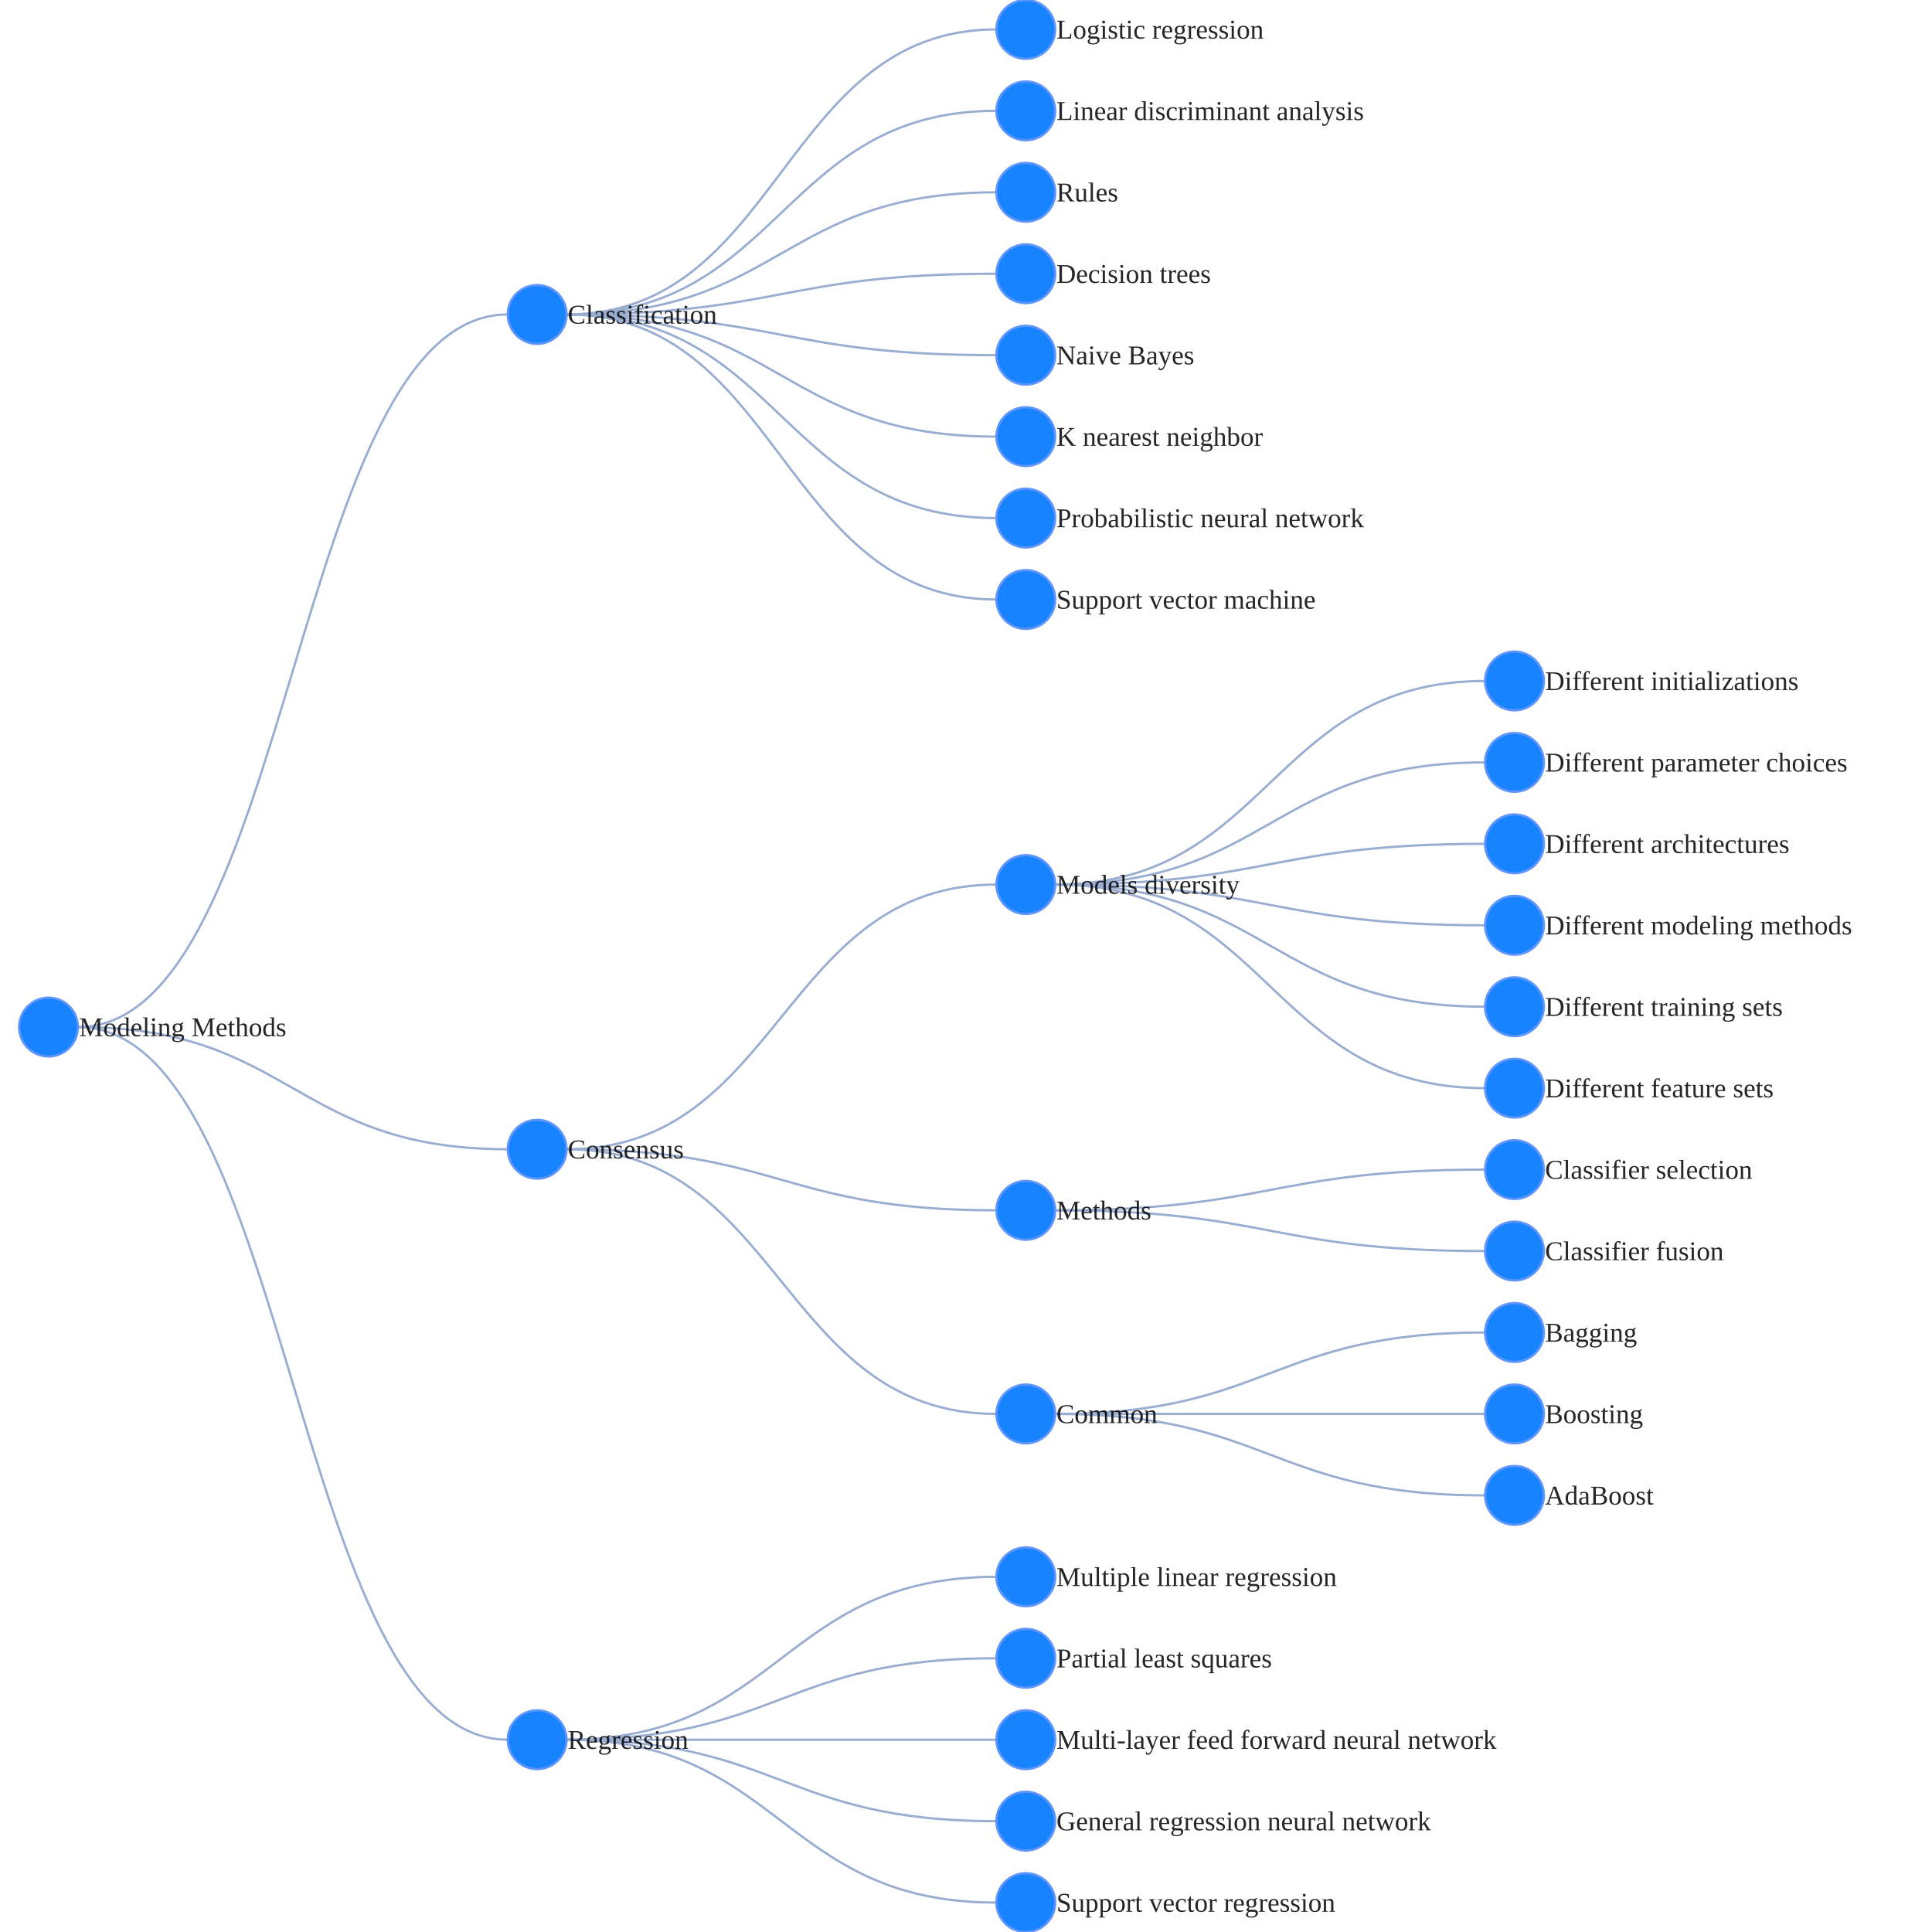
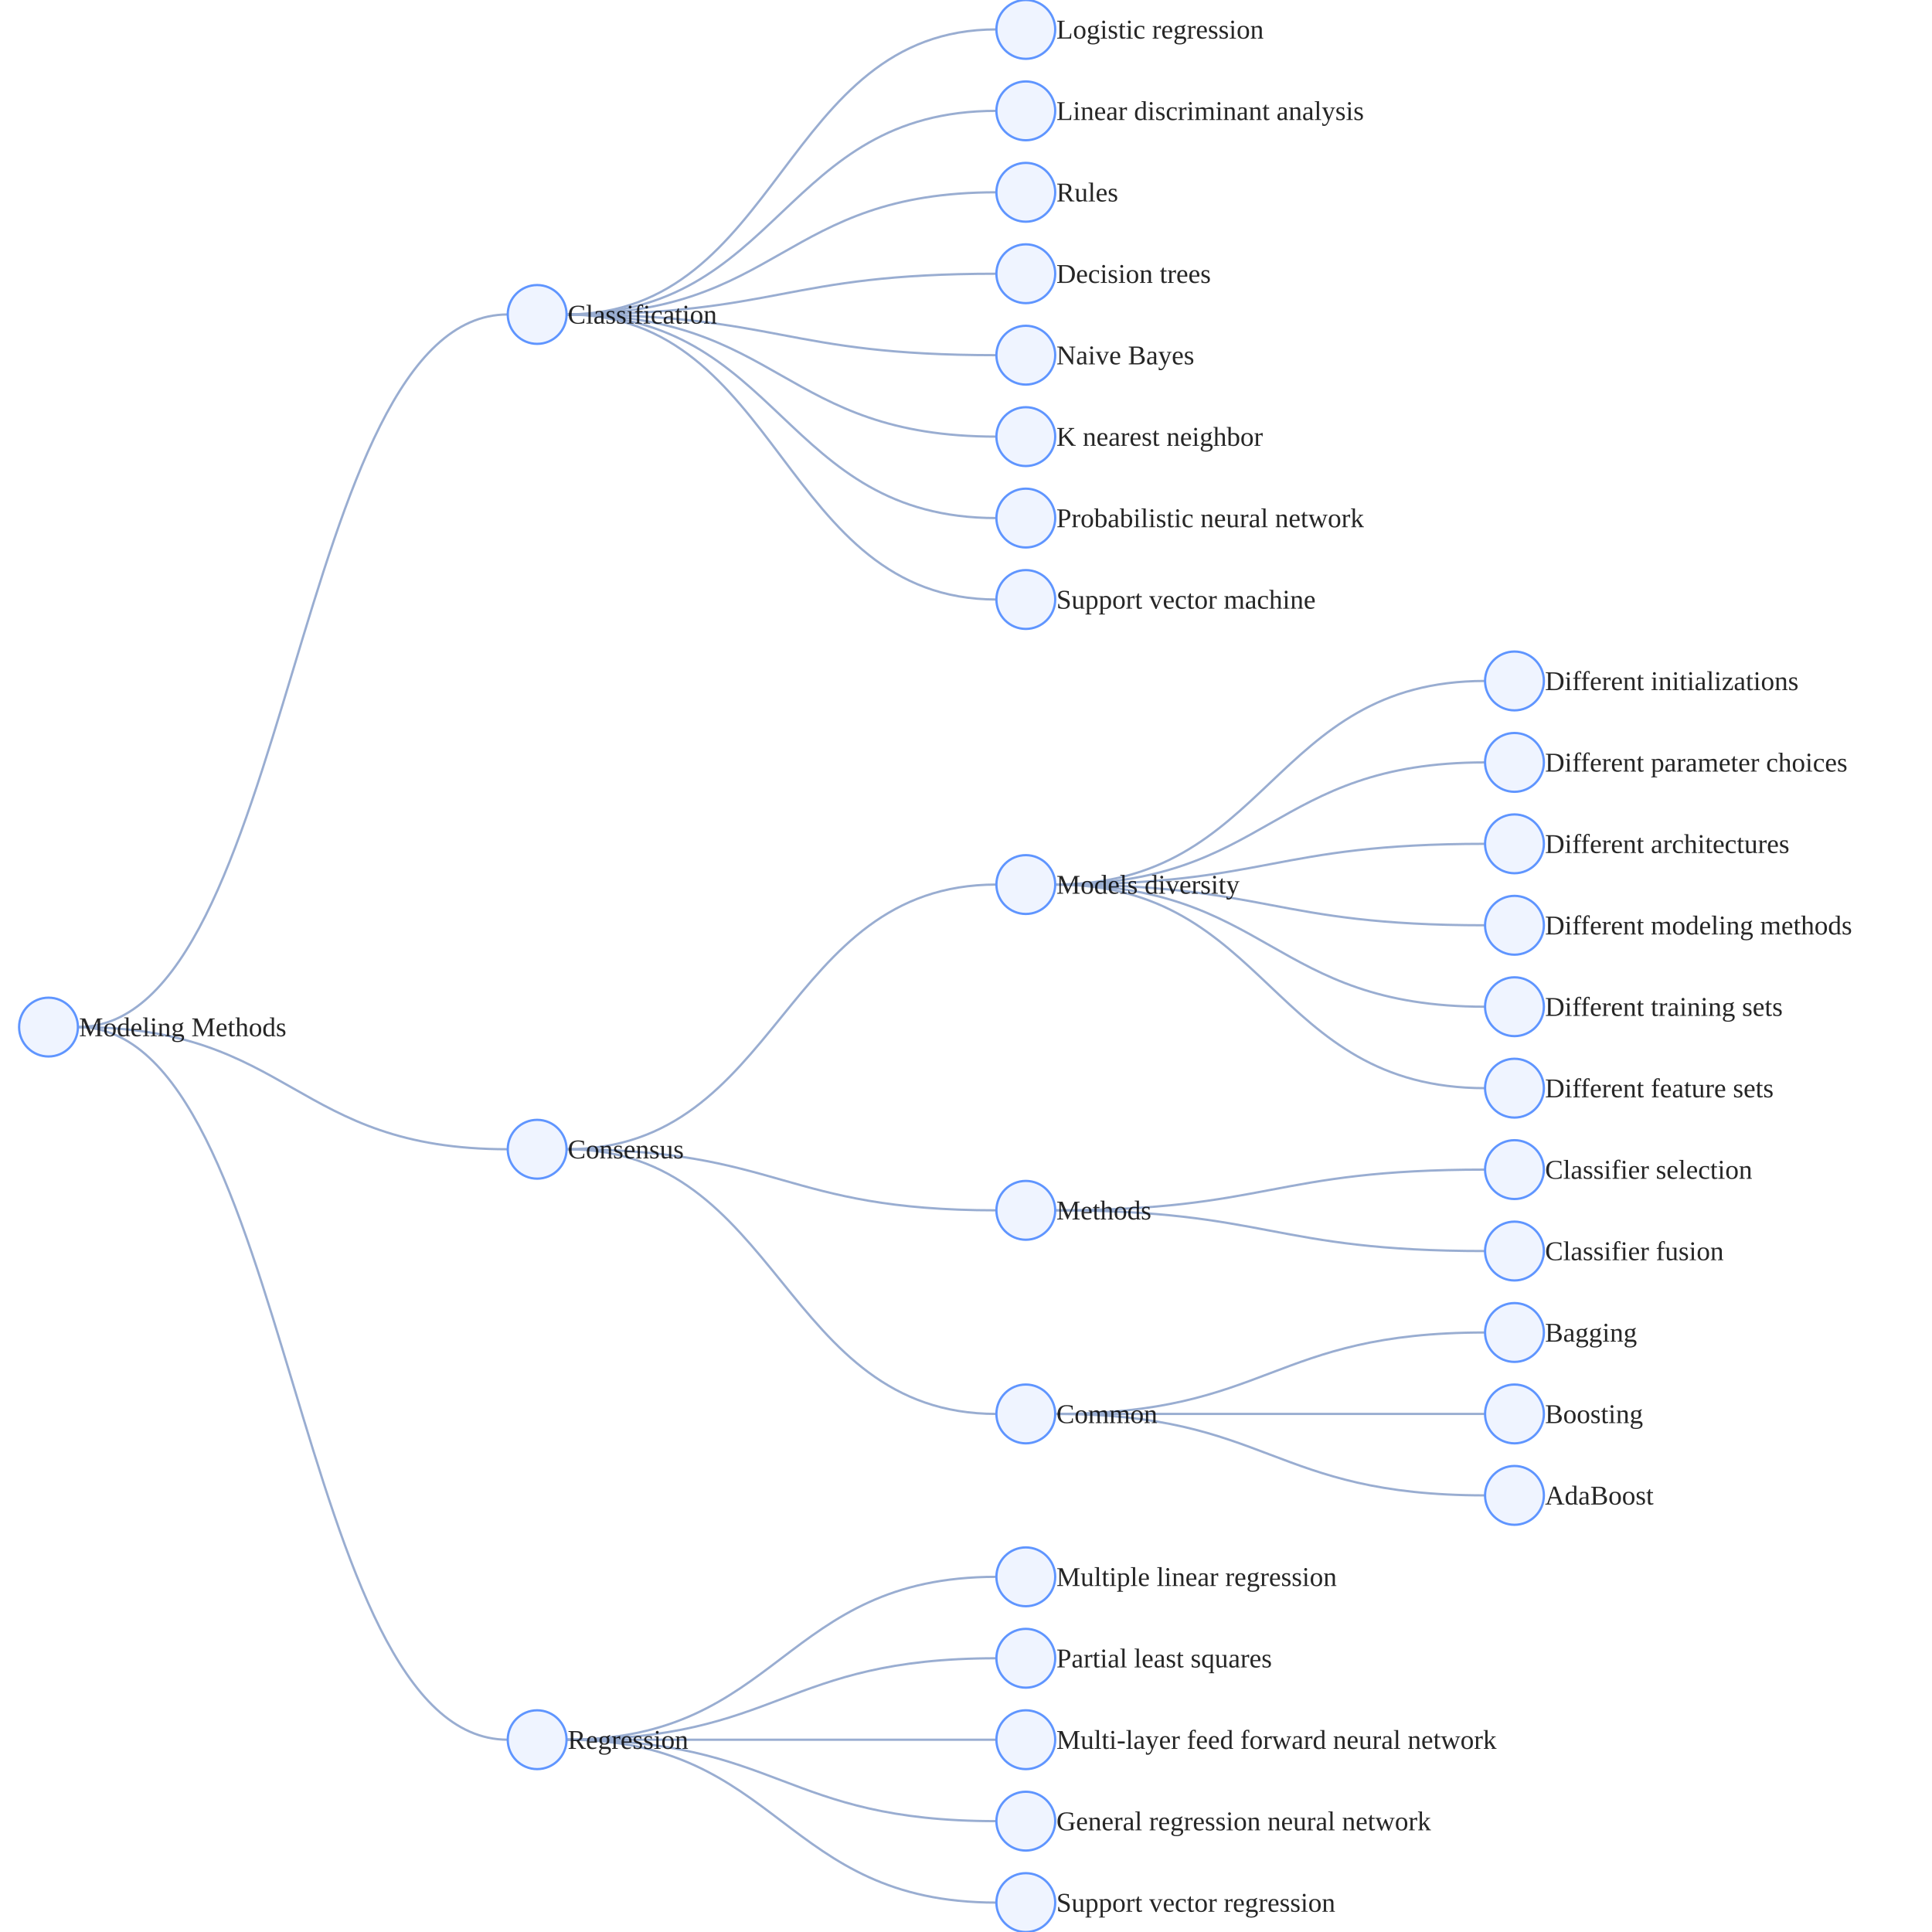
<svg xmlns="http://www.w3.org/2000/svg" width="500" height="500" style="background: transparent; position: absolute; outline: none;" color-interpolation-filters="sRGB" tabindex="1">
  <defs />
  <g transform="matrix(0.58548,0,0,0.58548,134.3325,282.2014)">
    <g fill="none" transform="matrix(1,0,0,1,0,0)">
      <g fill="none" transform="matrix(1,0,0,1,0,0)" />
      <g fill="none" transform="matrix(1,0,0,1,0,0)">
        <g fill="none" marker-start="false" marker-end="false" transform="matrix(1,0,0,1,0,0)">
          <g fill="none" marker-start="false" marker-end="false" stroke="transparent" stroke-width="3" />
          <g transform="matrix(1,0,0,1,-195,-343)">
            <path fill="none" d="M 0,315 C 95 315,95 0,190 0" stroke-width="1" stroke="rgba(153,173,209,1)" />
            <path fill="none" d="M 0,0 C 0 0,0 0,0 0" stroke-width="3" stroke="transparent" />
          </g>
        </g>
        <g fill="none" marker-start="false" marker-end="false" transform="matrix(1,0,0,1,0,0)">
          <g fill="none" marker-start="false" marker-end="false" stroke="transparent" stroke-width="3" />
          <g transform="matrix(1,0,0,1,-195,-28)">
            <path fill="none" d="M 0,0 C 95 0,95 54,190 54" stroke-width="1" stroke="rgba(153,173,209,1)" />
            <path fill="none" d="M 0,0 C 0 0,0 0,0 0" stroke-width="3" stroke="transparent" />
          </g>
        </g>
        <g fill="none" marker-start="false" marker-end="false" transform="matrix(1,0,0,1,0,0)">
          <g fill="none" marker-start="false" marker-end="false" stroke="transparent" stroke-width="3" />
          <g transform="matrix(1,0,0,1,-195,-28)">
            <path fill="none" d="M 0,0 C 95 0,95 315,190 315" stroke-width="1" stroke="rgba(153,173,209,1)" />
            <path fill="none" d="M 0,0 C 0 0,0 0,0 0" stroke-width="3" stroke="transparent" />
          </g>
        </g>
        <g fill="none" marker-start="false" marker-end="false" transform="matrix(1,0,0,1,0,0)">
          <g fill="none" marker-start="false" marker-end="false" stroke="transparent" stroke-width="3" />
          <g transform="matrix(1,0,0,1,21,-469)">
            <path fill="none" d="M 0,126 C 95 126,95 0,190 0" stroke-width="1" stroke="rgba(153,173,209,1)" />
            <path fill="none" d="M 0,0 C 0 0,0 0,0 0" stroke-width="3" stroke="transparent" />
          </g>
        </g>
        <g fill="none" marker-start="false" marker-end="false" transform="matrix(1,0,0,1,0,0)">
          <g fill="none" marker-start="false" marker-end="false" stroke="transparent" stroke-width="3" />
          <g transform="matrix(1,0,0,1,21,-433)">
            <path fill="none" d="M 0,90 C 95 90,95 0,190 0" stroke-width="1" stroke="rgba(153,173,209,1)" />
            <path fill="none" d="M 0,0 C 0 0,0 0,0 0" stroke-width="3" stroke="transparent" />
          </g>
        </g>
        <g fill="none" marker-start="false" marker-end="false" transform="matrix(1,0,0,1,0,0)">
          <g fill="none" marker-start="false" marker-end="false" stroke="transparent" stroke-width="3" />
          <g transform="matrix(1,0,0,1,21,-397)">
            <path fill="none" d="M 0,54 C 95 54,95 0,190 0" stroke-width="1" stroke="rgba(153,173,209,1)" />
            <path fill="none" d="M 0,0 C 0 0,0 0,0 0" stroke-width="3" stroke="transparent" />
          </g>
        </g>
        <g fill="none" marker-start="false" marker-end="false" transform="matrix(1,0,0,1,0,0)">
          <g fill="none" marker-start="false" marker-end="false" stroke="transparent" stroke-width="3" />
          <g transform="matrix(1,0,0,1,21,-361)">
            <path fill="none" d="M 0,18 C 95 18,95 0,190 0" stroke-width="1" stroke="rgba(153,173,209,1)" />
            <path fill="none" d="M 0,0 C 0 0,0 0,0 0" stroke-width="3" stroke="transparent" />
          </g>
        </g>
        <g fill="none" marker-start="false" marker-end="false" transform="matrix(1,0,0,1,0,0)">
          <g fill="none" marker-start="false" marker-end="false" stroke="transparent" stroke-width="3" />
          <g transform="matrix(1,0,0,1,21,-343)">
            <path fill="none" d="M 0,0 C 95 0,95 18,190 18" stroke-width="1" stroke="rgba(153,173,209,1)" />
            <path fill="none" d="M 0,0 C 0 0,0 0,0 0" stroke-width="3" stroke="transparent" />
          </g>
        </g>
        <g fill="none" marker-start="false" marker-end="false" transform="matrix(1,0,0,1,0,0)">
          <g fill="none" marker-start="false" marker-end="false" stroke="transparent" stroke-width="3" />
          <g transform="matrix(1,0,0,1,21,-343)">
            <path fill="none" d="M 0,0 C 95 0,95 54,190 54" stroke-width="1" stroke="rgba(153,173,209,1)" />
            <path fill="none" d="M 0,0 C 0 0,0 0,0 0" stroke-width="3" stroke="transparent" />
          </g>
        </g>
        <g fill="none" marker-start="false" marker-end="false" transform="matrix(1,0,0,1,0,0)">
          <g fill="none" marker-start="false" marker-end="false" stroke="transparent" stroke-width="3" />
          <g transform="matrix(1,0,0,1,21,-343)">
            <path fill="none" d="M 0,0 C 95 0,95 90,190 90" stroke-width="1" stroke="rgba(153,173,209,1)" />
            <path fill="none" d="M 0,0 C 0 0,0 0,0 0" stroke-width="3" stroke="transparent" />
          </g>
        </g>
        <g fill="none" marker-start="false" marker-end="false" transform="matrix(1,0,0,1,0,0)">
          <g fill="none" marker-start="false" marker-end="false" stroke="transparent" stroke-width="3" />
          <g transform="matrix(1,0,0,1,21,-343)">
            <path fill="none" d="M 0,0 C 95 0,95 126,190 126" stroke-width="1" stroke="rgba(153,173,209,1)" />
            <path fill="none" d="M 0,0 C 0 0,0 0,0 0" stroke-width="3" stroke="transparent" />
          </g>
        </g>
        <g fill="none" marker-start="false" marker-end="false" transform="matrix(1,0,0,1,0,0)">
          <g fill="none" marker-start="false" marker-end="false" stroke="transparent" stroke-width="3" />
          <g transform="matrix(1,0,0,1,21,-91)">
            <path fill="none" d="M 0,117 C 95 117,95 0,190 0" stroke-width="1" stroke="rgba(153,173,209,1)" />
            <path fill="none" d="M 0,0 C 0 0,0 0,0 0" stroke-width="3" stroke="transparent" />
          </g>
        </g>
        <g fill="none" marker-start="false" marker-end="false" transform="matrix(1,0,0,1,0,0)">
          <g fill="none" marker-start="false" marker-end="false" stroke="transparent" stroke-width="3" />
          <g transform="matrix(1,0,0,1,21,26)">
            <path fill="none" d="M 0,0 C 95 0,95 27,190 27" stroke-width="1" stroke="rgba(153,173,209,1)" />
            <path fill="none" d="M 0,0 C 0 0,0 0,0 0" stroke-width="3" stroke="transparent" />
          </g>
        </g>
        <g fill="none" marker-start="false" marker-end="false" transform="matrix(1,0,0,1,0,0)">
          <g fill="none" marker-start="false" marker-end="false" stroke="transparent" stroke-width="3" />
          <g transform="matrix(1,0,0,1,21,26)">
            <path fill="none" d="M 0,0 C 95 0,95 117,190 117" stroke-width="1" stroke="rgba(153,173,209,1)" />
            <path fill="none" d="M 0,0 C 0 0,0 0,0 0" stroke-width="3" stroke="transparent" />
          </g>
        </g>
        <g fill="none" marker-start="false" marker-end="false" transform="matrix(1,0,0,1,0,0)">
          <g fill="none" marker-start="false" marker-end="false" stroke="transparent" stroke-width="3" />
          <g transform="matrix(1,0,0,1,237,-181)">
            <path fill="none" d="M 0,90 C 95 90,95 0,190 0" stroke-width="1" stroke="rgba(153,173,209,1)" />
            <path fill="none" d="M 0,0 C 0 0,0 0,0 0" stroke-width="3" stroke="transparent" />
          </g>
        </g>
        <g fill="none" marker-start="false" marker-end="false" transform="matrix(1,0,0,1,0,0)">
          <g fill="none" marker-start="false" marker-end="false" stroke="transparent" stroke-width="3" />
          <g transform="matrix(1,0,0,1,237,-145)">
            <path fill="none" d="M 0,54 C 95 54,95 0,190 0" stroke-width="1" stroke="rgba(153,173,209,1)" />
            <path fill="none" d="M 0,0 C 0 0,0 0,0 0" stroke-width="3" stroke="transparent" />
          </g>
        </g>
        <g fill="none" marker-start="false" marker-end="false" transform="matrix(1,0,0,1,0,0)">
          <g fill="none" marker-start="false" marker-end="false" stroke="transparent" stroke-width="3" />
          <g transform="matrix(1,0,0,1,237,-109)">
            <path fill="none" d="M 0,18 C 95 18,95 0,190 0" stroke-width="1" stroke="rgba(153,173,209,1)" />
            <path fill="none" d="M 0,0 C 0 0,0 0,0 0" stroke-width="3" stroke="transparent" />
          </g>
        </g>
        <g fill="none" marker-start="false" marker-end="false" transform="matrix(1,0,0,1,0,0)">
          <g fill="none" marker-start="false" marker-end="false" stroke="transparent" stroke-width="3" />
          <g transform="matrix(1,0,0,1,237,-91)">
            <path fill="none" d="M 0,0 C 95 0,95 18,190 18" stroke-width="1" stroke="rgba(153,173,209,1)" />
            <path fill="none" d="M 0,0 C 0 0,0 0,0 0" stroke-width="3" stroke="transparent" />
          </g>
        </g>
        <g fill="none" marker-start="false" marker-end="false" transform="matrix(1,0,0,1,0,0)">
          <g fill="none" marker-start="false" marker-end="false" stroke="transparent" stroke-width="3" />
          <g transform="matrix(1,0,0,1,237,-91)">
            <path fill="none" d="M 0,0 C 95 0,95 54,190 54" stroke-width="1" stroke="rgba(153,173,209,1)" />
            <path fill="none" d="M 0,0 C 0 0,0 0,0 0" stroke-width="3" stroke="transparent" />
          </g>
        </g>
        <g fill="none" marker-start="false" marker-end="false" transform="matrix(1,0,0,1,0,0)">
          <g fill="none" marker-start="false" marker-end="false" stroke="transparent" stroke-width="3" />
          <g transform="matrix(1,0,0,1,237,-91)">
            <path fill="none" d="M 0,0 C 95 0,95 90,190 90" stroke-width="1" stroke="rgba(153,173,209,1)" />
            <path fill="none" d="M 0,0 C 0 0,0 0,0 0" stroke-width="3" stroke="transparent" />
          </g>
        </g>
        <g fill="none" marker-start="false" marker-end="false" transform="matrix(1,0,0,1,0,0)">
          <g fill="none" marker-start="false" marker-end="false" stroke="transparent" stroke-width="3" />
          <g transform="matrix(1,0,0,1,237,35)">
            <path fill="none" d="M 0,18 C 95 18,95 0,190 0" stroke-width="1" stroke="rgba(153,173,209,1)" />
            <path fill="none" d="M 0,0 C 0 0,0 0,0 0" stroke-width="3" stroke="transparent" />
          </g>
        </g>
        <g fill="none" marker-start="false" marker-end="false" transform="matrix(1,0,0,1,0,0)">
          <g fill="none" marker-start="false" marker-end="false" stroke="transparent" stroke-width="3" />
          <g transform="matrix(1,0,0,1,237,53)">
            <path fill="none" d="M 0,0 C 95 0,95 18,190 18" stroke-width="1" stroke="rgba(153,173,209,1)" />
            <path fill="none" d="M 0,0 C 0 0,0 0,0 0" stroke-width="3" stroke="transparent" />
          </g>
        </g>
        <g fill="none" marker-start="false" marker-end="false" transform="matrix(1,0,0,1,0,0)">
          <g fill="none" marker-start="false" marker-end="false" stroke="transparent" stroke-width="3" />
          <g transform="matrix(1,0,0,1,237,107)">
            <path fill="none" d="M 0,36 C 95 36,95 0,190 0" stroke-width="1" stroke="rgba(153,173,209,1)" />
            <path fill="none" d="M 0,0 C 0 0,0 0,0 0" stroke-width="3" stroke="transparent" />
          </g>
        </g>
        <g fill="none" marker-start="false" marker-end="false" transform="matrix(1,0,0,1,0,0)">
          <g fill="none" marker-start="false" marker-end="false" stroke="transparent" stroke-width="3" />
          <g transform="matrix(1,0,0,1,237,143)">
            <path fill="none" d="M 0,0 C 95 0,95 0,190 0" stroke-width="1" stroke="rgba(153,173,209,1)" />
            <path fill="none" d="M 0,0 C 0 0,0 0,0 0" stroke-width="3" stroke="transparent" />
          </g>
        </g>
        <g fill="none" marker-start="false" marker-end="false" transform="matrix(1,0,0,1,0,0)">
          <g fill="none" marker-start="false" marker-end="false" stroke="transparent" stroke-width="3" />
          <g transform="matrix(1,0,0,1,237,143)">
            <path fill="none" d="M 0,0 C 95 0,95 36,190 36" stroke-width="1" stroke="rgba(153,173,209,1)" />
            <path fill="none" d="M 0,0 C 0 0,0 0,0 0" stroke-width="3" stroke="transparent" />
          </g>
        </g>
        <g fill="none" marker-start="false" marker-end="false" transform="matrix(1,0,0,1,0,0)">
          <g fill="none" marker-start="false" marker-end="false" stroke="transparent" stroke-width="3" />
          <g transform="matrix(1,0,0,1,21,215)">
            <path fill="none" d="M 0,72 C 95 72,95 0,190 0" stroke-width="1" stroke="rgba(153,173,209,1)" />
            <path fill="none" d="M 0,0 C 0 0,0 0,0 0" stroke-width="3" stroke="transparent" />
          </g>
        </g>
        <g fill="none" marker-start="false" marker-end="false" transform="matrix(1,0,0,1,0,0)">
          <g fill="none" marker-start="false" marker-end="false" stroke="transparent" stroke-width="3" />
          <g transform="matrix(1,0,0,1,21,251)">
            <path fill="none" d="M 0,36 C 95 36,95 0,190 0" stroke-width="1" stroke="rgba(153,173,209,1)" />
            <path fill="none" d="M 0,0 C 0 0,0 0,0 0" stroke-width="3" stroke="transparent" />
          </g>
        </g>
        <g fill="none" marker-start="false" marker-end="false" transform="matrix(1,0,0,1,0,0)">
          <g fill="none" marker-start="false" marker-end="false" stroke="transparent" stroke-width="3" />
          <g transform="matrix(1,0,0,1,21,287)">
            <path fill="none" d="M 0,0 C 95 0,95 0,190 0" stroke-width="1" stroke="rgba(153,173,209,1)" />
            <path fill="none" d="M 0,0 C 0 0,0 0,0 0" stroke-width="3" stroke="transparent" />
          </g>
        </g>
        <g fill="none" marker-start="false" marker-end="false" transform="matrix(1,0,0,1,0,0)">
          <g fill="none" marker-start="false" marker-end="false" stroke="transparent" stroke-width="3" />
          <g transform="matrix(1,0,0,1,21,287)">
            <path fill="none" d="M 0,0 C 95 0,95 36,190 36" stroke-width="1" stroke="rgba(153,173,209,1)" />
            <path fill="none" d="M 0,0 C 0 0,0 0,0 0" stroke-width="3" stroke="transparent" />
          </g>
        </g>
        <g fill="none" marker-start="false" marker-end="false" transform="matrix(1,0,0,1,0,0)">
          <g fill="none" marker-start="false" marker-end="false" stroke="transparent" stroke-width="3" />
          <g transform="matrix(1,0,0,1,21,287)">
            <path fill="none" d="M 0,0 C 95 0,95 72,190 72" stroke-width="1" stroke="rgba(153,173,209,1)" />
            <path fill="none" d="M 0,0 C 0 0,0 0,0 0" stroke-width="3" stroke="transparent" />
          </g>
        </g>
      </g>
      <g fill="none" transform="matrix(1,0,0,1,0,0)">
        <g fill="none" transform="matrix(1,0,0,1,-208,-28)">
          <g transform="matrix(1,0,0,1,0,0)">
-             <circle fill="rgba(23,131,255,1)" transform="translate(-13,-13)" cx="13" cy="13" stroke-width="1" stroke="rgba(95,149,255,1)" r="13" />
+             <circle fill="rgba(239,244,255,1)" transform="translate(-13,-13)" cx="13" cy="13" stroke-width="1" stroke="rgba(95,149,255,1)" r="13" />
          </g>
          <g fill="none" transform="matrix(1,0,0,1,13,0)">
            <g transform="matrix(1,0,0,1,0,0)">
              <text fill="rgba(0,0,0,0.851)" dominant-baseline="central" paint-order="stroke" dx="0.5" font-size="12" text-anchor="left" font-weight="400">
                Modeling Methods
              </text>
            </g>
          </g>
        </g>
        <g fill="none" transform="matrix(1,0,0,1,8,-343)">
          <g transform="matrix(1,0,0,1,0,0)">
-             <circle fill="rgba(23,131,255,1)" transform="translate(-13,-13)" cx="13" cy="13" stroke-width="1" stroke="rgba(95,149,255,1)" r="13" />
+             <circle fill="rgba(239,244,255,1)" transform="translate(-13,-13)" cx="13" cy="13" stroke-width="1" stroke="rgba(95,149,255,1)" r="13" />
          </g>
          <g fill="none" transform="matrix(1,0,0,1,13,0)">
            <g transform="matrix(1,0,0,1,0,0)">
              <text fill="rgba(0,0,0,0.851)" dominant-baseline="central" paint-order="stroke" dx="0.5" font-size="12" text-anchor="left" font-weight="400">
                Classification
              </text>
            </g>
          </g>
        </g>
        <g fill="none" transform="matrix(1,0,0,1,224,-469)">
          <g transform="matrix(1,0,0,1,0,0)">
-             <circle fill="rgba(23,131,255,1)" transform="translate(-13,-13)" cx="13" cy="13" stroke-width="1" stroke="rgba(95,149,255,1)" r="13" />
+             <circle fill="rgba(239,244,255,1)" transform="translate(-13,-13)" cx="13" cy="13" stroke-width="1" stroke="rgba(95,149,255,1)" r="13" />
          </g>
          <g fill="none" transform="matrix(1,0,0,1,13,0)">
            <g transform="matrix(1,0,0,1,0,0)">
              <text fill="rgba(0,0,0,0.851)" dominant-baseline="central" paint-order="stroke" dx="0.5" font-size="12" text-anchor="left" font-weight="400">
                Logistic regression
              </text>
            </g>
          </g>
        </g>
        <g fill="none" transform="matrix(1,0,0,1,224,-433)">
          <g transform="matrix(1,0,0,1,0,0)">
-             <circle fill="rgba(23,131,255,1)" transform="translate(-13,-13)" cx="13" cy="13" stroke-width="1" stroke="rgba(95,149,255,1)" r="13" />
+             <circle fill="rgba(239,244,255,1)" transform="translate(-13,-13)" cx="13" cy="13" stroke-width="1" stroke="rgba(95,149,255,1)" r="13" />
          </g>
          <g fill="none" transform="matrix(1,0,0,1,13,0)">
            <g transform="matrix(1,0,0,1,0,0)">
              <text fill="rgba(0,0,0,0.851)" dominant-baseline="central" paint-order="stroke" dx="0.5" font-size="12" text-anchor="left" font-weight="400">
                Linear discriminant analysis
              </text>
            </g>
          </g>
        </g>
        <g fill="none" transform="matrix(1,0,0,1,224,-397)">
          <g transform="matrix(1,0,0,1,0,0)">
-             <circle fill="rgba(23,131,255,1)" transform="translate(-13,-13)" cx="13" cy="13" stroke-width="1" stroke="rgba(95,149,255,1)" r="13" />
+             <circle fill="rgba(239,244,255,1)" transform="translate(-13,-13)" cx="13" cy="13" stroke-width="1" stroke="rgba(95,149,255,1)" r="13" />
          </g>
          <g fill="none" transform="matrix(1,0,0,1,13,0)">
            <g transform="matrix(1,0,0,1,0,0)">
              <text fill="rgba(0,0,0,0.851)" dominant-baseline="central" paint-order="stroke" dx="0.5" font-size="12" text-anchor="left" font-weight="400">
                Rules
              </text>
            </g>
          </g>
        </g>
        <g fill="none" transform="matrix(1,0,0,1,224,-361)">
          <g transform="matrix(1,0,0,1,0,0)">
-             <circle fill="rgba(23,131,255,1)" transform="translate(-13,-13)" cx="13" cy="13" stroke-width="1" stroke="rgba(95,149,255,1)" r="13" />
+             <circle fill="rgba(239,244,255,1)" transform="translate(-13,-13)" cx="13" cy="13" stroke-width="1" stroke="rgba(95,149,255,1)" r="13" />
          </g>
          <g fill="none" transform="matrix(1,0,0,1,13,0)">
            <g transform="matrix(1,0,0,1,0,0)">
              <text fill="rgba(0,0,0,0.851)" dominant-baseline="central" paint-order="stroke" dx="0.5" font-size="12" text-anchor="left" font-weight="400">
                Decision trees
              </text>
            </g>
          </g>
        </g>
        <g fill="none" transform="matrix(1,0,0,1,224,-325)">
          <g transform="matrix(1,0,0,1,0,0)">
-             <circle fill="rgba(23,131,255,1)" transform="translate(-13,-13)" cx="13" cy="13" stroke-width="1" stroke="rgba(95,149,255,1)" r="13" />
+             <circle fill="rgba(239,244,255,1)" transform="translate(-13,-13)" cx="13" cy="13" stroke-width="1" stroke="rgba(95,149,255,1)" r="13" />
          </g>
          <g fill="none" transform="matrix(1,0,0,1,13,0)">
            <g transform="matrix(1,0,0,1,0,0)">
              <text fill="rgba(0,0,0,0.851)" dominant-baseline="central" paint-order="stroke" dx="0.5" font-size="12" text-anchor="left" font-weight="400">
                Naive Bayes
              </text>
            </g>
          </g>
        </g>
        <g fill="none" transform="matrix(1,0,0,1,224,-289)">
          <g transform="matrix(1,0,0,1,0,0)">
-             <circle fill="rgba(23,131,255,1)" transform="translate(-13,-13)" cx="13" cy="13" stroke-width="1" stroke="rgba(95,149,255,1)" r="13" />
+             <circle fill="rgba(239,244,255,1)" transform="translate(-13,-13)" cx="13" cy="13" stroke-width="1" stroke="rgba(95,149,255,1)" r="13" />
          </g>
          <g fill="none" transform="matrix(1,0,0,1,13,0)">
            <g transform="matrix(1,0,0,1,0,0)">
              <text fill="rgba(0,0,0,0.851)" dominant-baseline="central" paint-order="stroke" dx="0.5" font-size="12" text-anchor="left" font-weight="400">
                K nearest neighbor
              </text>
            </g>
          </g>
        </g>
        <g fill="none" transform="matrix(1,0,0,1,224,-253)">
          <g transform="matrix(1,0,0,1,0,0)">
-             <circle fill="rgba(23,131,255,1)" transform="translate(-13,-13)" cx="13" cy="13" stroke-width="1" stroke="rgba(95,149,255,1)" r="13" />
+             <circle fill="rgba(239,244,255,1)" transform="translate(-13,-13)" cx="13" cy="13" stroke-width="1" stroke="rgba(95,149,255,1)" r="13" />
          </g>
          <g fill="none" transform="matrix(1,0,0,1,13,0)">
            <g transform="matrix(1,0,0,1,0,0)">
              <text fill="rgba(0,0,0,0.851)" dominant-baseline="central" paint-order="stroke" dx="0.5" font-size="12" text-anchor="left" font-weight="400">
                Probabilistic neural network
              </text>
            </g>
          </g>
        </g>
        <g fill="none" transform="matrix(1,0,0,1,224,-217)">
          <g transform="matrix(1,0,0,1,0,0)">
-             <circle fill="rgba(23,131,255,1)" transform="translate(-13,-13)" cx="13" cy="13" stroke-width="1" stroke="rgba(95,149,255,1)" r="13" />
+             <circle fill="rgba(239,244,255,1)" transform="translate(-13,-13)" cx="13" cy="13" stroke-width="1" stroke="rgba(95,149,255,1)" r="13" />
          </g>
          <g fill="none" transform="matrix(1,0,0,1,13,0)">
            <g transform="matrix(1,0,0,1,0,0)">
              <text fill="rgba(0,0,0,0.851)" dominant-baseline="central" paint-order="stroke" dx="0.5" font-size="12" text-anchor="left" font-weight="400">
                Support vector machine
              </text>
            </g>
          </g>
        </g>
        <g fill="none" transform="matrix(1,0,0,1,8,26)">
          <g transform="matrix(1,0,0,1,0,0)">
-             <circle fill="rgba(23,131,255,1)" transform="translate(-13,-13)" cx="13" cy="13" stroke-width="1" stroke="rgba(95,149,255,1)" r="13" />
+             <circle fill="rgba(239,244,255,1)" transform="translate(-13,-13)" cx="13" cy="13" stroke-width="1" stroke="rgba(95,149,255,1)" r="13" />
          </g>
          <g fill="none" transform="matrix(1,0,0,1,13,0)">
            <g transform="matrix(1,0,0,1,0,0)">
              <text fill="rgba(0,0,0,0.851)" dominant-baseline="central" paint-order="stroke" dx="0.5" font-size="12" text-anchor="left" font-weight="400">
                Consensus
              </text>
            </g>
          </g>
        </g>
        <g fill="none" transform="matrix(1,0,0,1,224,-91)">
          <g transform="matrix(1,0,0,1,0,0)">
-             <circle fill="rgba(23,131,255,1)" transform="translate(-13,-13)" cx="13" cy="13" stroke-width="1" stroke="rgba(95,149,255,1)" r="13" />
+             <circle fill="rgba(239,244,255,1)" transform="translate(-13,-13)" cx="13" cy="13" stroke-width="1" stroke="rgba(95,149,255,1)" r="13" />
          </g>
          <g fill="none" transform="matrix(1,0,0,1,13,0)">
            <g transform="matrix(1,0,0,1,0,0)">
              <text fill="rgba(0,0,0,0.851)" dominant-baseline="central" paint-order="stroke" dx="0.5" font-size="12" text-anchor="left" font-weight="400">
                Models diversity
              </text>
            </g>
          </g>
        </g>
        <g fill="none" transform="matrix(1,0,0,1,440,-181)">
          <g transform="matrix(1,0,0,1,0,0)">
-             <circle fill="rgba(23,131,255,1)" transform="translate(-13,-13)" cx="13" cy="13" stroke-width="1" stroke="rgba(95,149,255,1)" r="13" />
+             <circle fill="rgba(239,244,255,1)" transform="translate(-13,-13)" cx="13" cy="13" stroke-width="1" stroke="rgba(95,149,255,1)" r="13" />
          </g>
          <g fill="none" transform="matrix(1,0,0,1,13,0)">
            <g transform="matrix(1,0,0,1,0,0)">
              <text fill="rgba(0,0,0,0.851)" dominant-baseline="central" paint-order="stroke" dx="0.5" font-size="12" text-anchor="left" font-weight="400">
                Different initializations
              </text>
            </g>
          </g>
        </g>
        <g fill="none" transform="matrix(1,0,0,1,440,-145)">
          <g transform="matrix(1,0,0,1,0,0)">
-             <circle fill="rgba(23,131,255,1)" transform="translate(-13,-13)" cx="13" cy="13" stroke-width="1" stroke="rgba(95,149,255,1)" r="13" />
+             <circle fill="rgba(239,244,255,1)" transform="translate(-13,-13)" cx="13" cy="13" stroke-width="1" stroke="rgba(95,149,255,1)" r="13" />
          </g>
          <g fill="none" transform="matrix(1,0,0,1,13,0)">
            <g transform="matrix(1,0,0,1,0,0)">
              <text fill="rgba(0,0,0,0.851)" dominant-baseline="central" paint-order="stroke" dx="0.5" font-size="12" text-anchor="left" font-weight="400">
                Different parameter choices
              </text>
            </g>
          </g>
        </g>
        <g fill="none" transform="matrix(1,0,0,1,440,-109)">
          <g transform="matrix(1,0,0,1,0,0)">
-             <circle fill="rgba(23,131,255,1)" transform="translate(-13,-13)" cx="13" cy="13" stroke-width="1" stroke="rgba(95,149,255,1)" r="13" />
+             <circle fill="rgba(239,244,255,1)" transform="translate(-13,-13)" cx="13" cy="13" stroke-width="1" stroke="rgba(95,149,255,1)" r="13" />
          </g>
          <g fill="none" transform="matrix(1,0,0,1,13,0)">
            <g transform="matrix(1,0,0,1,0,0)">
              <text fill="rgba(0,0,0,0.851)" dominant-baseline="central" paint-order="stroke" dx="0.5" font-size="12" text-anchor="left" font-weight="400">
                Different architectures
              </text>
            </g>
          </g>
        </g>
        <g fill="none" transform="matrix(1,0,0,1,440,-73)">
          <g transform="matrix(1,0,0,1,0,0)">
-             <circle fill="rgba(23,131,255,1)" transform="translate(-13,-13)" cx="13" cy="13" stroke-width="1" stroke="rgba(95,149,255,1)" r="13" />
+             <circle fill="rgba(239,244,255,1)" transform="translate(-13,-13)" cx="13" cy="13" stroke-width="1" stroke="rgba(95,149,255,1)" r="13" />
          </g>
          <g fill="none" transform="matrix(1,0,0,1,13,0)">
            <g transform="matrix(1,0,0,1,0,0)">
              <text fill="rgba(0,0,0,0.851)" dominant-baseline="central" paint-order="stroke" dx="0.5" font-size="12" text-anchor="left" font-weight="400">
                Different modeling methods
              </text>
            </g>
          </g>
        </g>
        <g fill="none" transform="matrix(1,0,0,1,440,-37)">
          <g transform="matrix(1,0,0,1,0,0)">
-             <circle fill="rgba(23,131,255,1)" transform="translate(-13,-13)" cx="13" cy="13" stroke-width="1" stroke="rgba(95,149,255,1)" r="13" />
+             <circle fill="rgba(239,244,255,1)" transform="translate(-13,-13)" cx="13" cy="13" stroke-width="1" stroke="rgba(95,149,255,1)" r="13" />
          </g>
          <g fill="none" transform="matrix(1,0,0,1,13,0)">
            <g transform="matrix(1,0,0,1,0,0)">
              <text fill="rgba(0,0,0,0.851)" dominant-baseline="central" paint-order="stroke" dx="0.5" font-size="12" text-anchor="left" font-weight="400">
                Different training sets
              </text>
            </g>
          </g>
        </g>
        <g fill="none" transform="matrix(1,0,0,1,440,-1)">
          <g transform="matrix(1,0,0,1,0,0)">
-             <circle fill="rgba(23,131,255,1)" transform="translate(-13,-13)" cx="13" cy="13" stroke-width="1" stroke="rgba(95,149,255,1)" r="13" />
+             <circle fill="rgba(239,244,255,1)" transform="translate(-13,-13)" cx="13" cy="13" stroke-width="1" stroke="rgba(95,149,255,1)" r="13" />
          </g>
          <g fill="none" transform="matrix(1,0,0,1,13,0)">
            <g transform="matrix(1,0,0,1,0,0)">
              <text fill="rgba(0,0,0,0.851)" dominant-baseline="central" paint-order="stroke" dx="0.5" font-size="12" text-anchor="left" font-weight="400">
                Different feature sets
              </text>
            </g>
          </g>
        </g>
        <g fill="none" transform="matrix(1,0,0,1,224,53)">
          <g transform="matrix(1,0,0,1,0,0)">
-             <circle fill="rgba(23,131,255,1)" transform="translate(-13,-13)" cx="13" cy="13" stroke-width="1" stroke="rgba(95,149,255,1)" r="13" />
+             <circle fill="rgba(239,244,255,1)" transform="translate(-13,-13)" cx="13" cy="13" stroke-width="1" stroke="rgba(95,149,255,1)" r="13" />
          </g>
          <g fill="none" transform="matrix(1,0,0,1,13,0)">
            <g transform="matrix(1,0,0,1,0,0)">
              <text fill="rgba(0,0,0,0.851)" dominant-baseline="central" paint-order="stroke" dx="0.5" font-size="12" text-anchor="left" font-weight="400">
                Methods
              </text>
            </g>
          </g>
        </g>
        <g fill="none" transform="matrix(1,0,0,1,440,35)">
          <g transform="matrix(1,0,0,1,0,0)">
-             <circle fill="rgba(23,131,255,1)" transform="translate(-13,-13)" cx="13" cy="13" stroke-width="1" stroke="rgba(95,149,255,1)" r="13" />
+             <circle fill="rgba(239,244,255,1)" transform="translate(-13,-13)" cx="13" cy="13" stroke-width="1" stroke="rgba(95,149,255,1)" r="13" />
          </g>
          <g fill="none" transform="matrix(1,0,0,1,13,0)">
            <g transform="matrix(1,0,0,1,0,0)">
              <text fill="rgba(0,0,0,0.851)" dominant-baseline="central" paint-order="stroke" dx="0.5" font-size="12" text-anchor="left" font-weight="400">
                Classifier selection
              </text>
            </g>
          </g>
        </g>
        <g fill="none" transform="matrix(1,0,0,1,440,71)">
          <g transform="matrix(1,0,0,1,0,0)">
-             <circle fill="rgba(23,131,255,1)" transform="translate(-13,-13)" cx="13" cy="13" stroke-width="1" stroke="rgba(95,149,255,1)" r="13" />
+             <circle fill="rgba(239,244,255,1)" transform="translate(-13,-13)" cx="13" cy="13" stroke-width="1" stroke="rgba(95,149,255,1)" r="13" />
          </g>
          <g fill="none" transform="matrix(1,0,0,1,13,0)">
            <g transform="matrix(1,0,0,1,0,0)">
              <text fill="rgba(0,0,0,0.851)" dominant-baseline="central" paint-order="stroke" dx="0.5" font-size="12" text-anchor="left" font-weight="400">
                Classifier fusion
              </text>
            </g>
          </g>
        </g>
        <g fill="none" transform="matrix(1,0,0,1,224,143)">
          <g transform="matrix(1,0,0,1,0,0)">
-             <circle fill="rgba(23,131,255,1)" transform="translate(-13,-13)" cx="13" cy="13" stroke-width="1" stroke="rgba(95,149,255,1)" r="13" />
+             <circle fill="rgba(239,244,255,1)" transform="translate(-13,-13)" cx="13" cy="13" stroke-width="1" stroke="rgba(95,149,255,1)" r="13" />
          </g>
          <g fill="none" transform="matrix(1,0,0,1,13,0)">
            <g transform="matrix(1,0,0,1,0,0)">
              <text fill="rgba(0,0,0,0.851)" dominant-baseline="central" paint-order="stroke" dx="0.5" font-size="12" text-anchor="left" font-weight="400">
                Common
              </text>
            </g>
          </g>
        </g>
        <g fill="none" transform="matrix(1,0,0,1,440,107)">
          <g transform="matrix(1,0,0,1,0,0)">
-             <circle fill="rgba(23,131,255,1)" transform="translate(-13,-13)" cx="13" cy="13" stroke-width="1" stroke="rgba(95,149,255,1)" r="13" />
+             <circle fill="rgba(239,244,255,1)" transform="translate(-13,-13)" cx="13" cy="13" stroke-width="1" stroke="rgba(95,149,255,1)" r="13" />
          </g>
          <g fill="none" transform="matrix(1,0,0,1,13,0)">
            <g transform="matrix(1,0,0,1,0,0)">
              <text fill="rgba(0,0,0,0.851)" dominant-baseline="central" paint-order="stroke" dx="0.5" font-size="12" text-anchor="left" font-weight="400">
                Bagging
              </text>
            </g>
          </g>
        </g>
        <g fill="none" transform="matrix(1,0,0,1,440,143)">
          <g transform="matrix(1,0,0,1,0,0)">
-             <circle fill="rgba(23,131,255,1)" transform="translate(-13,-13)" cx="13" cy="13" stroke-width="1" stroke="rgba(95,149,255,1)" r="13" />
+             <circle fill="rgba(239,244,255,1)" transform="translate(-13,-13)" cx="13" cy="13" stroke-width="1" stroke="rgba(95,149,255,1)" r="13" />
          </g>
          <g fill="none" transform="matrix(1,0,0,1,13,0)">
            <g transform="matrix(1,0,0,1,0,0)">
              <text fill="rgba(0,0,0,0.851)" dominant-baseline="central" paint-order="stroke" dx="0.5" font-size="12" text-anchor="left" font-weight="400">
                Boosting
              </text>
            </g>
          </g>
        </g>
        <g fill="none" transform="matrix(1,0,0,1,440,179)">
          <g transform="matrix(1,0,0,1,0,0)">
-             <circle fill="rgba(23,131,255,1)" transform="translate(-13,-13)" cx="13" cy="13" stroke-width="1" stroke="rgba(95,149,255,1)" r="13" />
+             <circle fill="rgba(239,244,255,1)" transform="translate(-13,-13)" cx="13" cy="13" stroke-width="1" stroke="rgba(95,149,255,1)" r="13" />
          </g>
          <g fill="none" transform="matrix(1,0,0,1,13,0)">
            <g transform="matrix(1,0,0,1,0,0)">
              <text fill="rgba(0,0,0,0.851)" dominant-baseline="central" paint-order="stroke" dx="0.5" font-size="12" text-anchor="left" font-weight="400">
                AdaBoost
              </text>
            </g>
          </g>
        </g>
        <g fill="none" transform="matrix(1,0,0,1,8,287)">
          <g transform="matrix(1,0,0,1,0,0)">
-             <circle fill="rgba(23,131,255,1)" transform="translate(-13,-13)" cx="13" cy="13" stroke-width="1" stroke="rgba(95,149,255,1)" r="13" />
+             <circle fill="rgba(239,244,255,1)" transform="translate(-13,-13)" cx="13" cy="13" stroke-width="1" stroke="rgba(95,149,255,1)" r="13" />
          </g>
          <g fill="none" transform="matrix(1,0,0,1,13,0)">
            <g transform="matrix(1,0,0,1,0,0)">
              <text fill="rgba(0,0,0,0.851)" dominant-baseline="central" paint-order="stroke" dx="0.5" font-size="12" text-anchor="left" font-weight="400">
                Regression
              </text>
            </g>
          </g>
        </g>
        <g fill="none" transform="matrix(1,0,0,1,224,215)">
          <g transform="matrix(1,0,0,1,0,0)">
-             <circle fill="rgba(23,131,255,1)" transform="translate(-13,-13)" cx="13" cy="13" stroke-width="1" stroke="rgba(95,149,255,1)" r="13" />
+             <circle fill="rgba(239,244,255,1)" transform="translate(-13,-13)" cx="13" cy="13" stroke-width="1" stroke="rgba(95,149,255,1)" r="13" />
          </g>
          <g fill="none" transform="matrix(1,0,0,1,13,0)">
            <g transform="matrix(1,0,0,1,0,0)">
              <text fill="rgba(0,0,0,0.851)" dominant-baseline="central" paint-order="stroke" dx="0.5" font-size="12" text-anchor="left" font-weight="400">
                Multiple linear regression
              </text>
            </g>
          </g>
        </g>
        <g fill="none" transform="matrix(1,0,0,1,224,251)">
          <g transform="matrix(1,0,0,1,0,0)">
-             <circle fill="rgba(23,131,255,1)" transform="translate(-13,-13)" cx="13" cy="13" stroke-width="1" stroke="rgba(95,149,255,1)" r="13" />
+             <circle fill="rgba(239,244,255,1)" transform="translate(-13,-13)" cx="13" cy="13" stroke-width="1" stroke="rgba(95,149,255,1)" r="13" />
          </g>
          <g fill="none" transform="matrix(1,0,0,1,13,0)">
            <g transform="matrix(1,0,0,1,0,0)">
              <text fill="rgba(0,0,0,0.851)" dominant-baseline="central" paint-order="stroke" dx="0.5" font-size="12" text-anchor="left" font-weight="400">
                Partial least squares
              </text>
            </g>
          </g>
        </g>
        <g fill="none" transform="matrix(1,0,0,1,224,287)">
          <g transform="matrix(1,0,0,1,0,0)">
-             <circle fill="rgba(23,131,255,1)" transform="translate(-13,-13)" cx="13" cy="13" stroke-width="1" stroke="rgba(95,149,255,1)" r="13" />
+             <circle fill="rgba(239,244,255,1)" transform="translate(-13,-13)" cx="13" cy="13" stroke-width="1" stroke="rgba(95,149,255,1)" r="13" />
          </g>
          <g fill="none" transform="matrix(1,0,0,1,13,0)">
            <g transform="matrix(1,0,0,1,0,0)">
              <text fill="rgba(0,0,0,0.851)" dominant-baseline="central" paint-order="stroke" dx="0.5" font-size="12" text-anchor="left" font-weight="400">
                Multi-layer feed forward neural network
              </text>
            </g>
          </g>
        </g>
        <g fill="none" transform="matrix(1,0,0,1,224,323)">
          <g transform="matrix(1,0,0,1,0,0)">
-             <circle fill="rgba(23,131,255,1)" transform="translate(-13,-13)" cx="13" cy="13" stroke-width="1" stroke="rgba(95,149,255,1)" r="13" />
+             <circle fill="rgba(239,244,255,1)" transform="translate(-13,-13)" cx="13" cy="13" stroke-width="1" stroke="rgba(95,149,255,1)" r="13" />
          </g>
          <g fill="none" transform="matrix(1,0,0,1,13,0)">
            <g transform="matrix(1,0,0,1,0,0)">
              <text fill="rgba(0,0,0,0.851)" dominant-baseline="central" paint-order="stroke" dx="0.5" font-size="12" text-anchor="left" font-weight="400">
                General regression neural network
              </text>
            </g>
          </g>
        </g>
        <g fill="none" transform="matrix(1,0,0,1,224,359)">
          <g transform="matrix(1,0,0,1,0,0)">
-             <circle fill="rgba(23,131,255,1)" transform="translate(-13,-13)" cx="13" cy="13" stroke-width="1" stroke="rgba(95,149,255,1)" r="13" />
+             <circle fill="rgba(239,244,255,1)" transform="translate(-13,-13)" cx="13" cy="13" stroke-width="1" stroke="rgba(95,149,255,1)" r="13" />
          </g>
          <g fill="none" transform="matrix(1,0,0,1,13,0)">
            <g transform="matrix(1,0,0,1,0,0)">
              <text fill="rgba(0,0,0,0.851)" dominant-baseline="central" paint-order="stroke" dx="0.5" font-size="12" text-anchor="left" font-weight="400">
                Support vector regression
              </text>
            </g>
          </g>
        </g>
      </g>
    </g>
  </g>
</svg>
